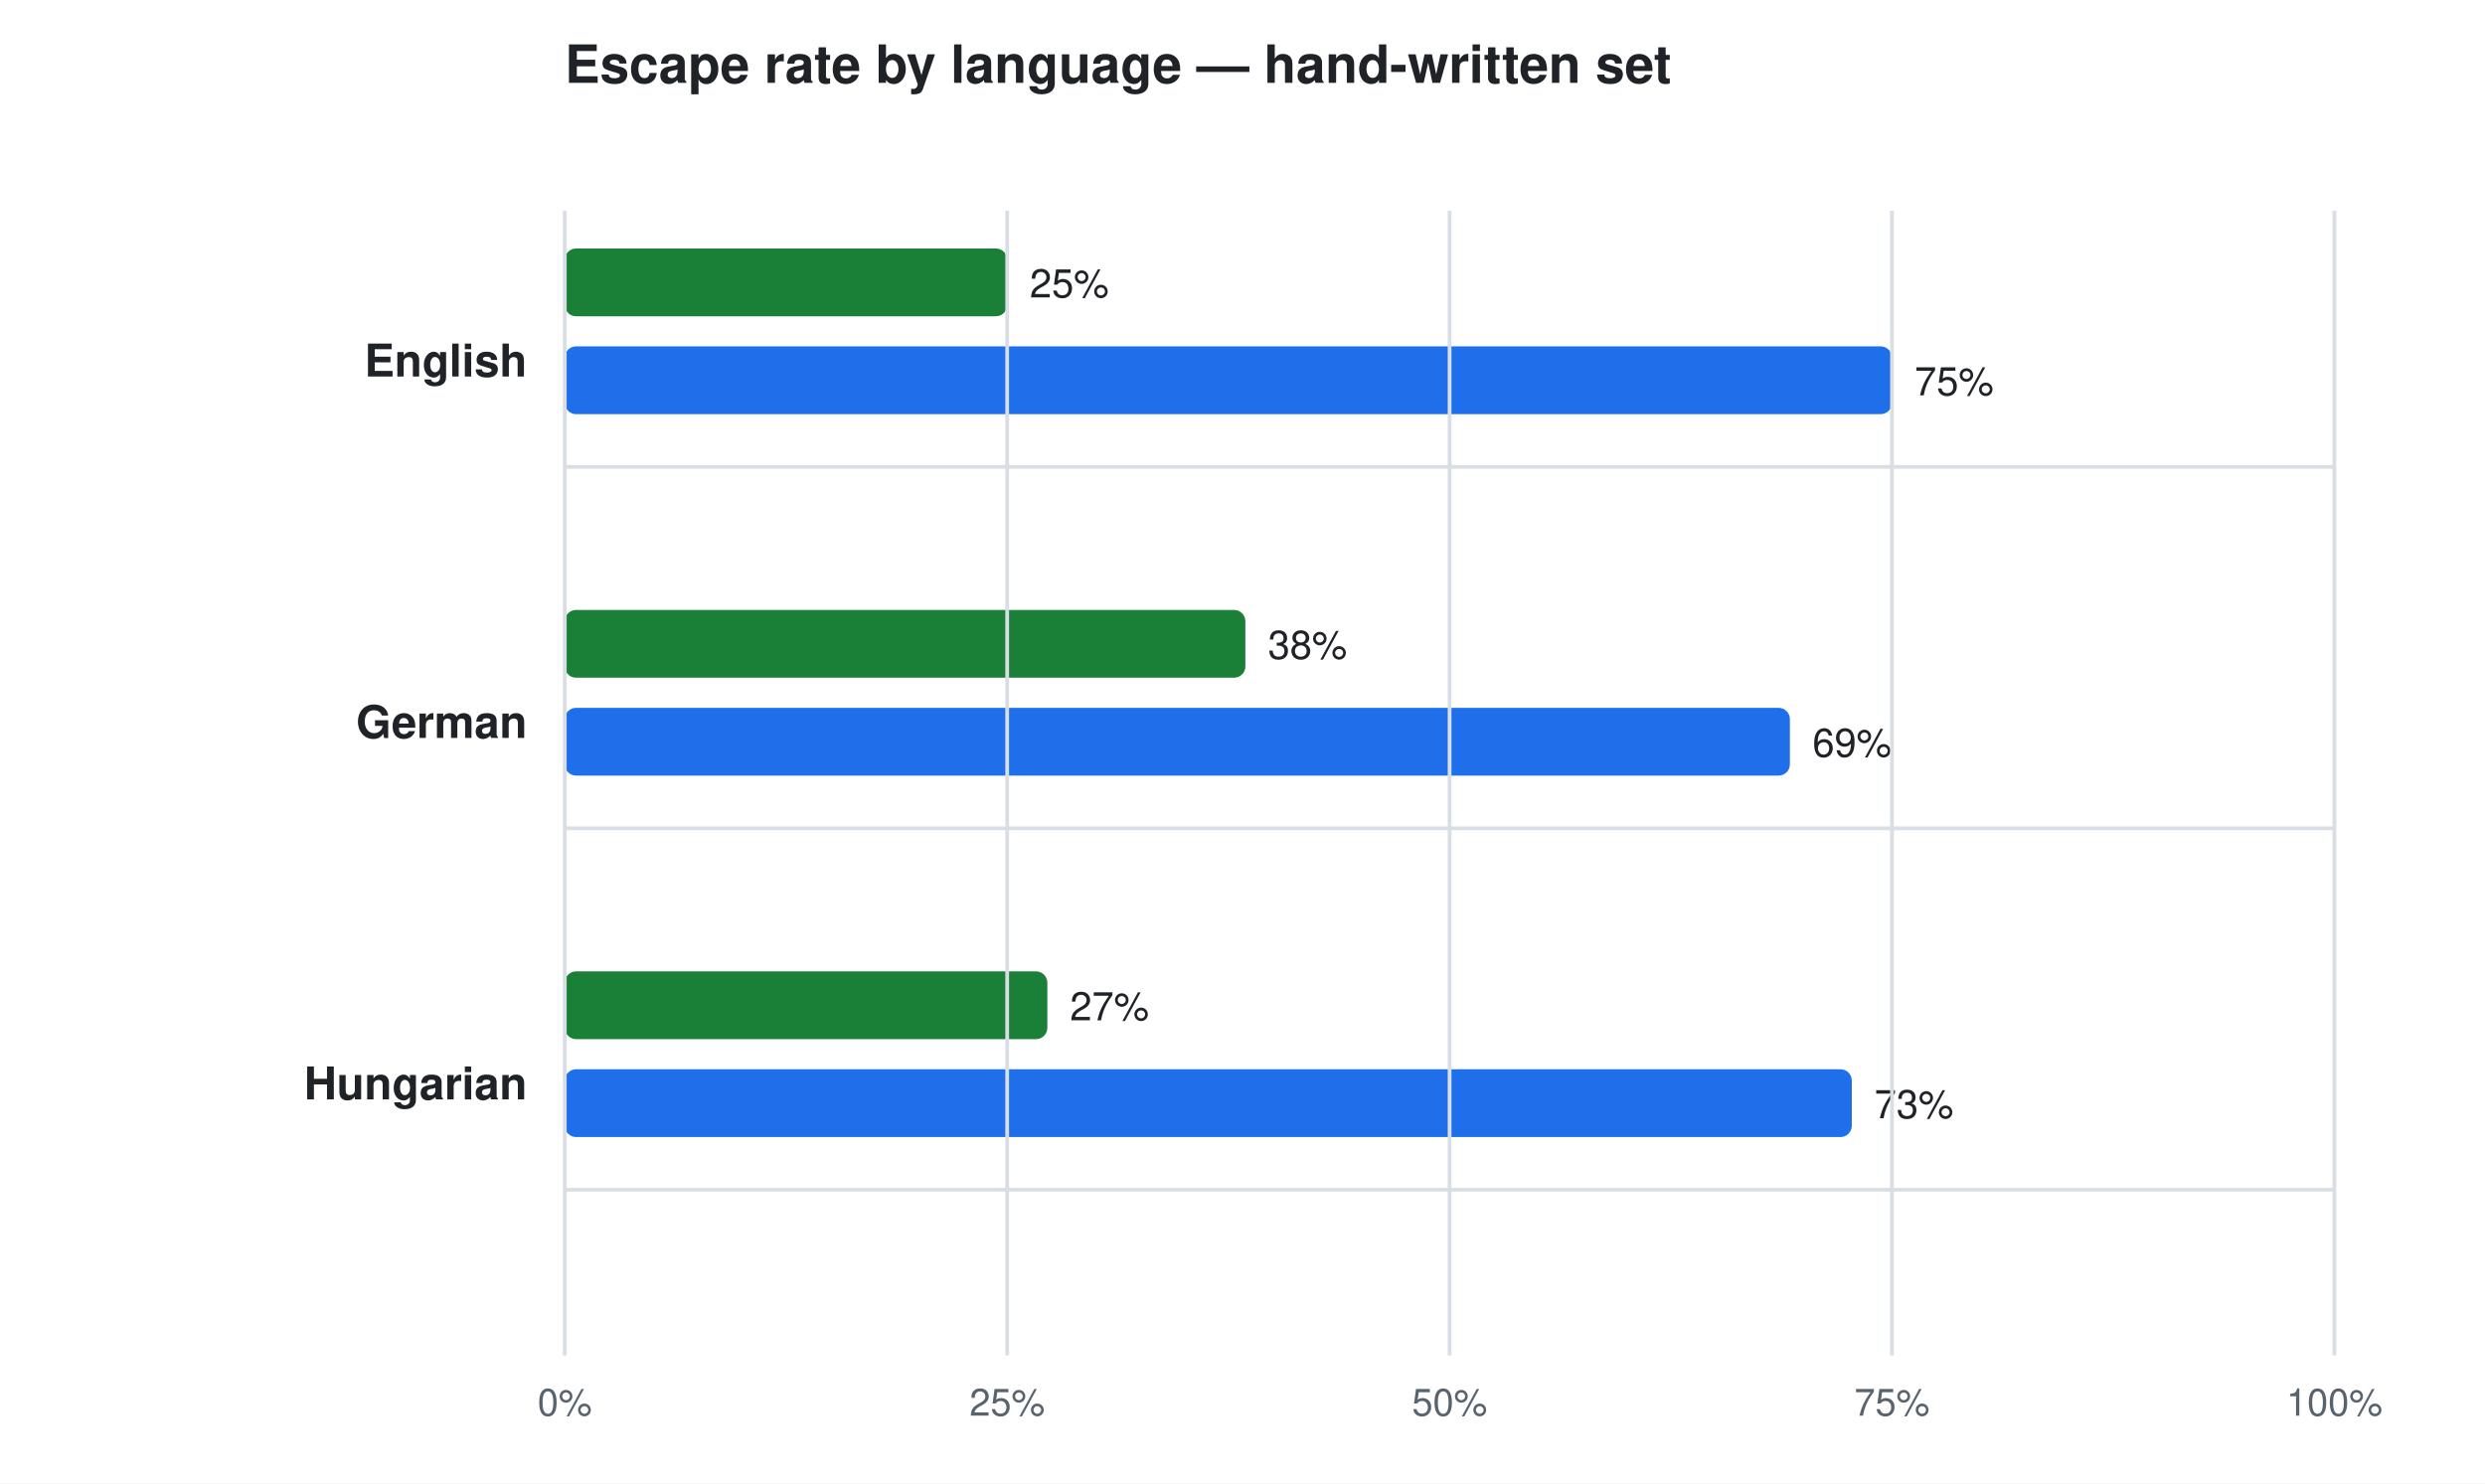
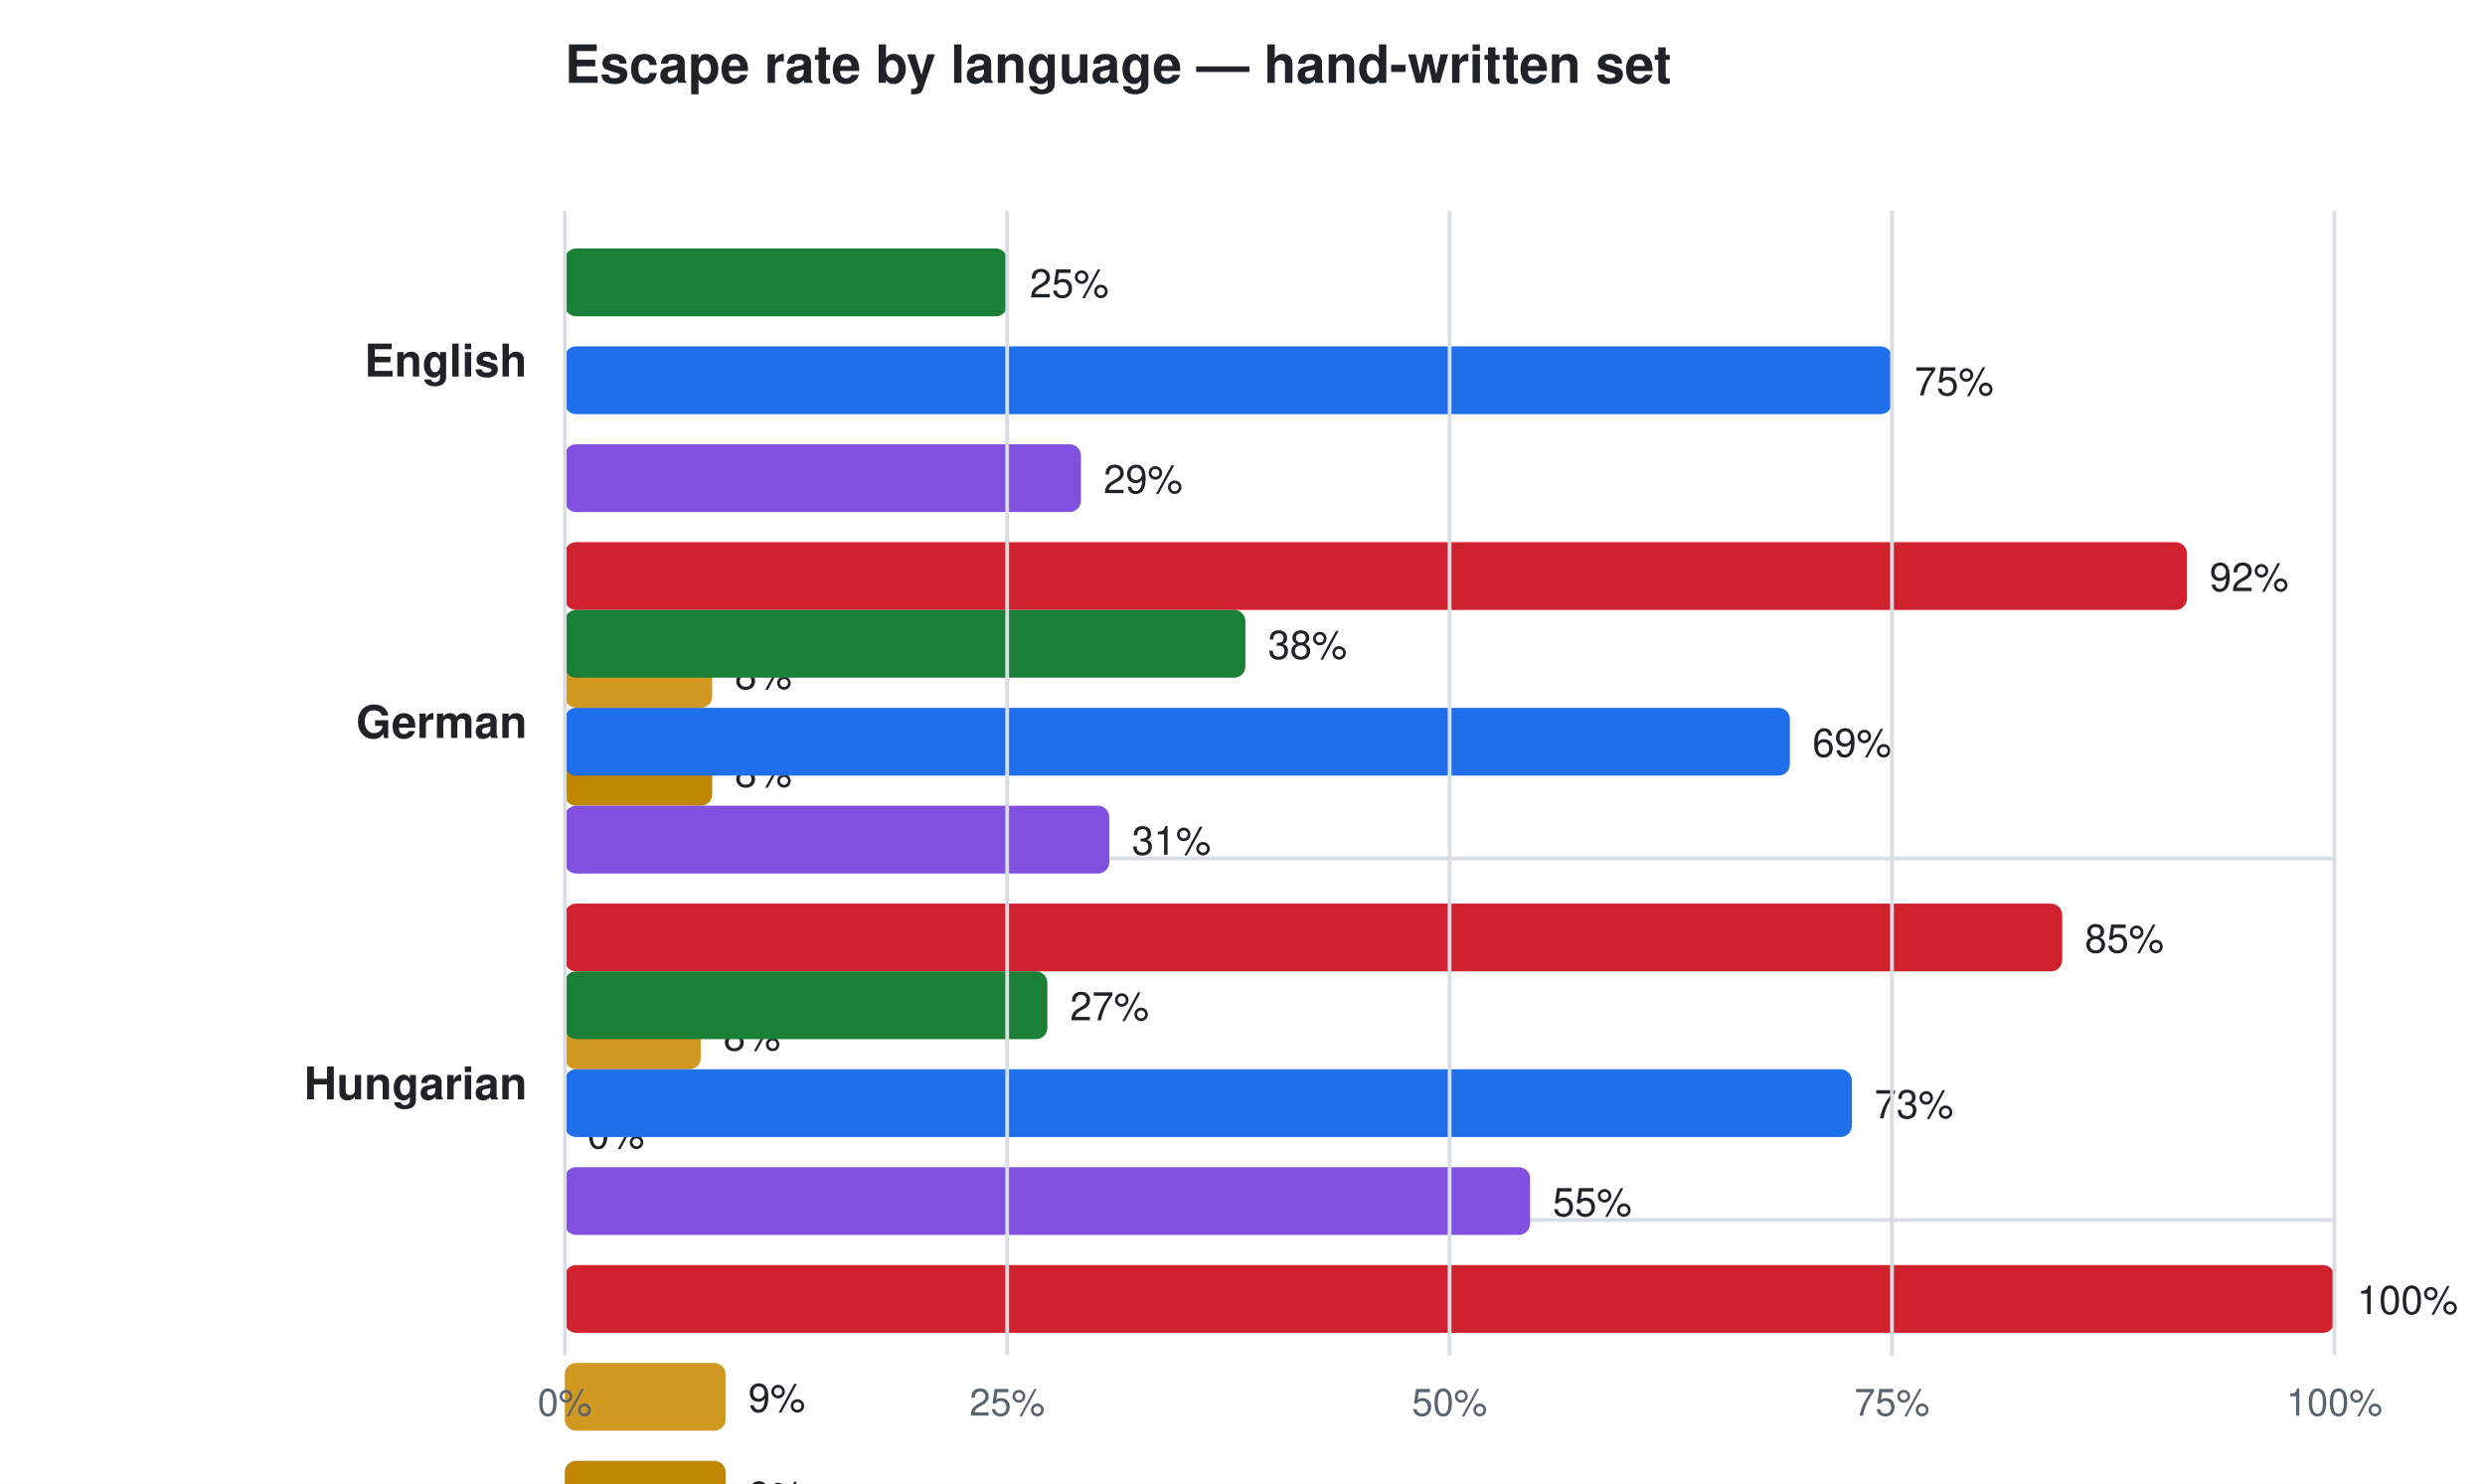
<svg xmlns="http://www.w3.org/2000/svg" width="660" height="394" viewBox="0 0 660 394" font-family="ui-sans-serif,system-ui,'Segoe UI',Helvetica,Arial,sans-serif">
  <rect width="660" height="394" fill="#ffffff" />
  <text x="150" y="22" font-size="14" fill="#1f2328" text-anchor="start" font-weight="600" font-family="ui-sans-serif,system-ui,'Segoe UI',Helvetica,Arial,sans-serif" opacity="1.0">Escape rate by language — hand-written set</text>
  <text x="140" y="100" font-size="12" fill="#1f2328" text-anchor="end" font-weight="600" font-family="ui-sans-serif,system-ui,'Segoe UI',Helvetica,Arial,sans-serif" opacity="1.0">English</text>
  <rect x="150" y="66" width="117.5" height="18" rx="3" fill="#1a7f37" opacity="1.0" />
  <text x="273.5" y="79" font-size="10.5" fill="#1f2328" text-anchor="start" font-weight="normal" font-family="ui-sans-serif,system-ui,'Segoe UI',Helvetica,Arial,sans-serif" opacity="1.0">25%</text>
  <rect x="150" y="92" width="352.5" height="18" rx="3" fill="#1f6feb" opacity="1.0" />
  <text x="508.5" y="105" font-size="10.5" fill="#1f2328" text-anchor="start" font-weight="normal" font-family="ui-sans-serif,system-ui,'Segoe UI',Helvetica,Arial,sans-serif" opacity="1.0">75%</text>
-   <line x1="150" y1="124" x2="620" y2="124" stroke="#d8dee4" stroke-width="1" />
+   <rect x="150" y="118" width="137.099" height="18" rx="3" fill="#8250df" opacity="1.0" />
+   <text x="293.099" y="131" font-size="10.5" fill="#1f2328" text-anchor="start" font-weight="normal" font-family="ui-sans-serif,system-ui,'Segoe UI',Helvetica,Arial,sans-serif" opacity="1.0">29%</text>
+   <rect x="150" y="144" width="430.849" height="18" rx="3" fill="#cf222e" opacity="1.0" />
+   <text x="586.849" y="157" font-size="10.5" fill="#1f2328" text-anchor="start" font-weight="normal" font-family="ui-sans-serif,system-ui,'Segoe UI',Helvetica,Arial,sans-serif" opacity="1.0">92%</text>
+   <rect x="150" y="170" width="39.151" height="18" rx="3" fill="#d29922" opacity="1.0" />
+   <text x="195.151" y="183" font-size="10.5" fill="#1f2328" text-anchor="start" font-weight="normal" font-family="ui-sans-serif,system-ui,'Segoe UI',Helvetica,Arial,sans-serif" opacity="1.0">8%</text>
+   <rect x="150" y="196" width="39.151" height="18" rx="3" fill="#bf8700" opacity="1.0" />
+   <text x="195.151" y="209" font-size="10.5" fill="#1f2328" text-anchor="start" font-weight="normal" font-family="ui-sans-serif,system-ui,'Segoe UI',Helvetica,Arial,sans-serif" opacity="1.0">8%</text>
+   <line x1="150" y1="228" x2="620" y2="228" stroke="#d8dee4" stroke-width="1" />
  <text x="140" y="196" font-size="12" fill="#1f2328" text-anchor="end" font-weight="600" font-family="ui-sans-serif,system-ui,'Segoe UI',Helvetica,Arial,sans-serif" opacity="1.0">German</text>
  <rect x="150" y="162" width="180.762" height="18" rx="3" fill="#1a7f37" opacity="1.0" />
  <text x="336.762" y="175" font-size="10.5" fill="#1f2328" text-anchor="start" font-weight="normal" font-family="ui-sans-serif,system-ui,'Segoe UI',Helvetica,Arial,sans-serif" opacity="1.0">38%</text>
  <rect x="150" y="188" width="325.381" height="18" rx="3" fill="#1f6feb" opacity="1.0" />
  <text x="481.381" y="201" font-size="10.5" fill="#1f2328" text-anchor="start" font-weight="normal" font-family="ui-sans-serif,system-ui,'Segoe UI',Helvetica,Arial,sans-serif" opacity="1.0">69%</text>
-   <line x1="150" y1="220" x2="620" y2="220" stroke="#d8dee4" stroke-width="1" />
+   <rect x="150" y="214" width="144.619" height="18" rx="3" fill="#8250df" opacity="1.0" />
+   <text x="300.619" y="227" font-size="10.5" fill="#1f2328" text-anchor="start" font-weight="normal" font-family="ui-sans-serif,system-ui,'Segoe UI',Helvetica,Arial,sans-serif" opacity="1.0">31%</text>
+   <rect x="150" y="240" width="397.714" height="18" rx="3" fill="#cf222e" opacity="1.0" />
+   <text x="553.714" y="253" font-size="10.5" fill="#1f2328" text-anchor="start" font-weight="normal" font-family="ui-sans-serif,system-ui,'Segoe UI',Helvetica,Arial,sans-serif" opacity="1.0">85%</text>
+   <rect x="150" y="266" width="36.143" height="18" rx="3" fill="#d29922" opacity="1.0" />
+   <text x="192.143" y="279" font-size="10.5" fill="#1f2328" text-anchor="start" font-weight="normal" font-family="ui-sans-serif,system-ui,'Segoe UI',Helvetica,Arial,sans-serif" opacity="1.0">8%</text>
+   <rect x="150" y="292" width="0" height="18" rx="3" fill="#bf8700" opacity="1.0" />
+   <text x="156.0" y="305" font-size="10.5" fill="#1f2328" text-anchor="start" font-weight="normal" font-family="ui-sans-serif,system-ui,'Segoe UI',Helvetica,Arial,sans-serif" opacity="1.0">0%</text>
+   <line x1="150" y1="324" x2="620" y2="324" stroke="#d8dee4" stroke-width="1" />
  <text x="140" y="292" font-size="12" fill="#1f2328" text-anchor="end" font-weight="600" font-family="ui-sans-serif,system-ui,'Segoe UI',Helvetica,Arial,sans-serif" opacity="1.0">Hungarian</text>
  <rect x="150" y="258" width="128.169" height="18" rx="3" fill="#1a7f37" opacity="1.0" />
  <text x="284.169" y="271" font-size="10.5" fill="#1f2328" text-anchor="start" font-weight="normal" font-family="ui-sans-serif,system-ui,'Segoe UI',Helvetica,Arial,sans-serif" opacity="1.0">27%</text>
  <rect x="150" y="284" width="341.831" height="18" rx="3" fill="#1f6feb" opacity="1.0" />
  <text x="497.831" y="297" font-size="10.5" fill="#1f2328" text-anchor="start" font-weight="normal" font-family="ui-sans-serif,system-ui,'Segoe UI',Helvetica,Arial,sans-serif" opacity="1.0">73%</text>
-   <line x1="150" y1="316" x2="620" y2="316" stroke="#d8dee4" stroke-width="1" />
+   <rect x="150" y="310" width="256.385" height="18" rx="3" fill="#8250df" opacity="1.0" />
+   <text x="412.385" y="323" font-size="10.5" fill="#1f2328" text-anchor="start" font-weight="normal" font-family="ui-sans-serif,system-ui,'Segoe UI',Helvetica,Arial,sans-serif" opacity="1.0">55%</text>
+   <rect x="150" y="336" width="470.0" height="18" rx="3" fill="#cf222e" opacity="1.0" />
+   <text x="626.0" y="349" font-size="10.5" fill="#1f2328" text-anchor="start" font-weight="normal" font-family="ui-sans-serif,system-ui,'Segoe UI',Helvetica,Arial,sans-serif" opacity="1.0">100%</text>
+   <rect x="150" y="362" width="42.723" height="18" rx="3" fill="#d29922" opacity="1.0" />
+   <text x="198.723" y="375" font-size="10.5" fill="#1f2328" text-anchor="start" font-weight="normal" font-family="ui-sans-serif,system-ui,'Segoe UI',Helvetica,Arial,sans-serif" opacity="1.0">9%</text>
+   <rect x="150" y="388" width="42.723" height="18" rx="3" fill="#bf8700" opacity="1.0" />
+   <text x="198.723" y="401" font-size="10.5" fill="#1f2328" text-anchor="start" font-weight="normal" font-family="ui-sans-serif,system-ui,'Segoe UI',Helvetica,Arial,sans-serif" opacity="1.0">9%</text>
+   <line x1="150" y1="420" x2="620" y2="420" stroke="#d8dee4" stroke-width="1" />
  <text x="150" y="376" font-size="10" fill="#59636e" text-anchor="middle" font-weight="normal" font-family="ui-sans-serif,system-ui,'Segoe UI',Helvetica,Arial,sans-serif" opacity="1.0">0%</text>
  <line x1="150" y1="56" x2="150" y2="360" stroke="#d8dee4" stroke-width="1" />
  <text x="267.5" y="376" font-size="10" fill="#59636e" text-anchor="middle" font-weight="normal" font-family="ui-sans-serif,system-ui,'Segoe UI',Helvetica,Arial,sans-serif" opacity="1.0">25%</text>
  <line x1="267.5" y1="56" x2="267.5" y2="360" stroke="#d8dee4" stroke-width="1" />
  <text x="385.0" y="376" font-size="10" fill="#59636e" text-anchor="middle" font-weight="normal" font-family="ui-sans-serif,system-ui,'Segoe UI',Helvetica,Arial,sans-serif" opacity="1.0">50%</text>
  <line x1="385.0" y1="56" x2="385.0" y2="360" stroke="#d8dee4" stroke-width="1" />
  <text x="502.5" y="376" font-size="10" fill="#59636e" text-anchor="middle" font-weight="normal" font-family="ui-sans-serif,system-ui,'Segoe UI',Helvetica,Arial,sans-serif" opacity="1.0">75%</text>
  <line x1="502.5" y1="56" x2="502.5" y2="360" stroke="#d8dee4" stroke-width="1" />
  <text x="620.0" y="376" font-size="10" fill="#59636e" text-anchor="middle" font-weight="normal" font-family="ui-sans-serif,system-ui,'Segoe UI',Helvetica,Arial,sans-serif" opacity="1.0">100%</text>
  <line x1="620.0" y1="56" x2="620.0" y2="360" stroke="#d8dee4" stroke-width="1" />
</svg>
